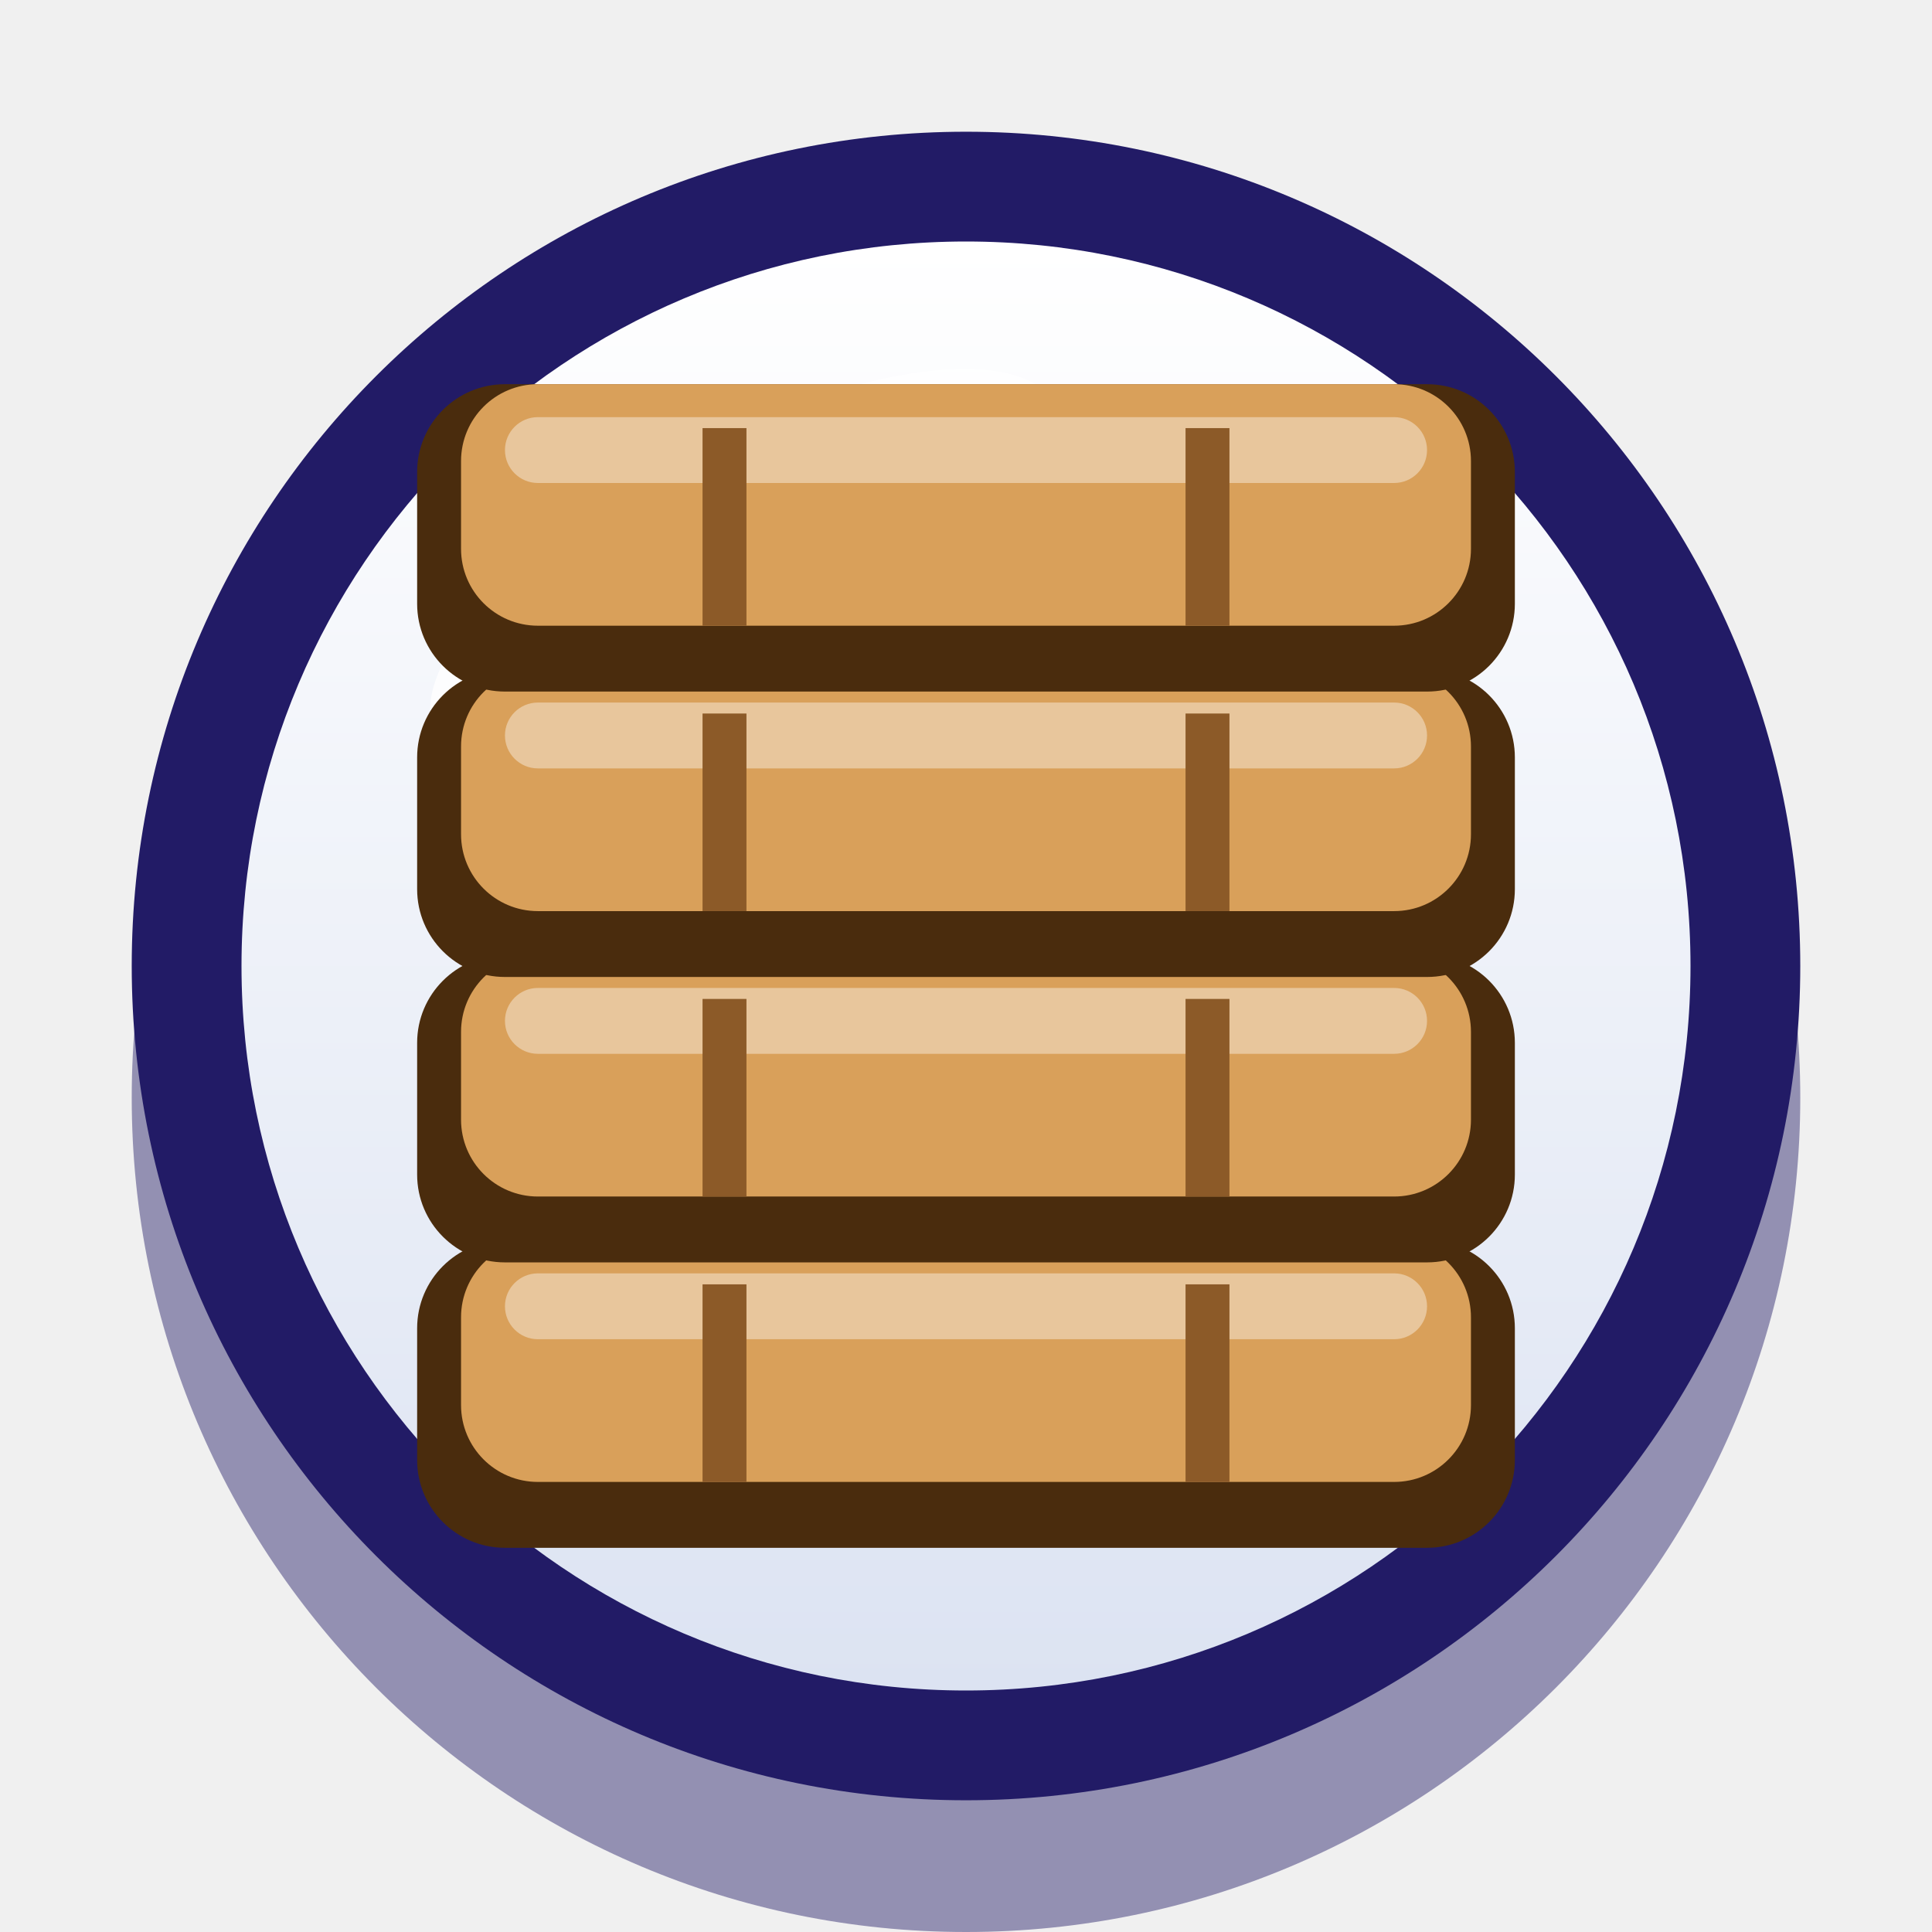
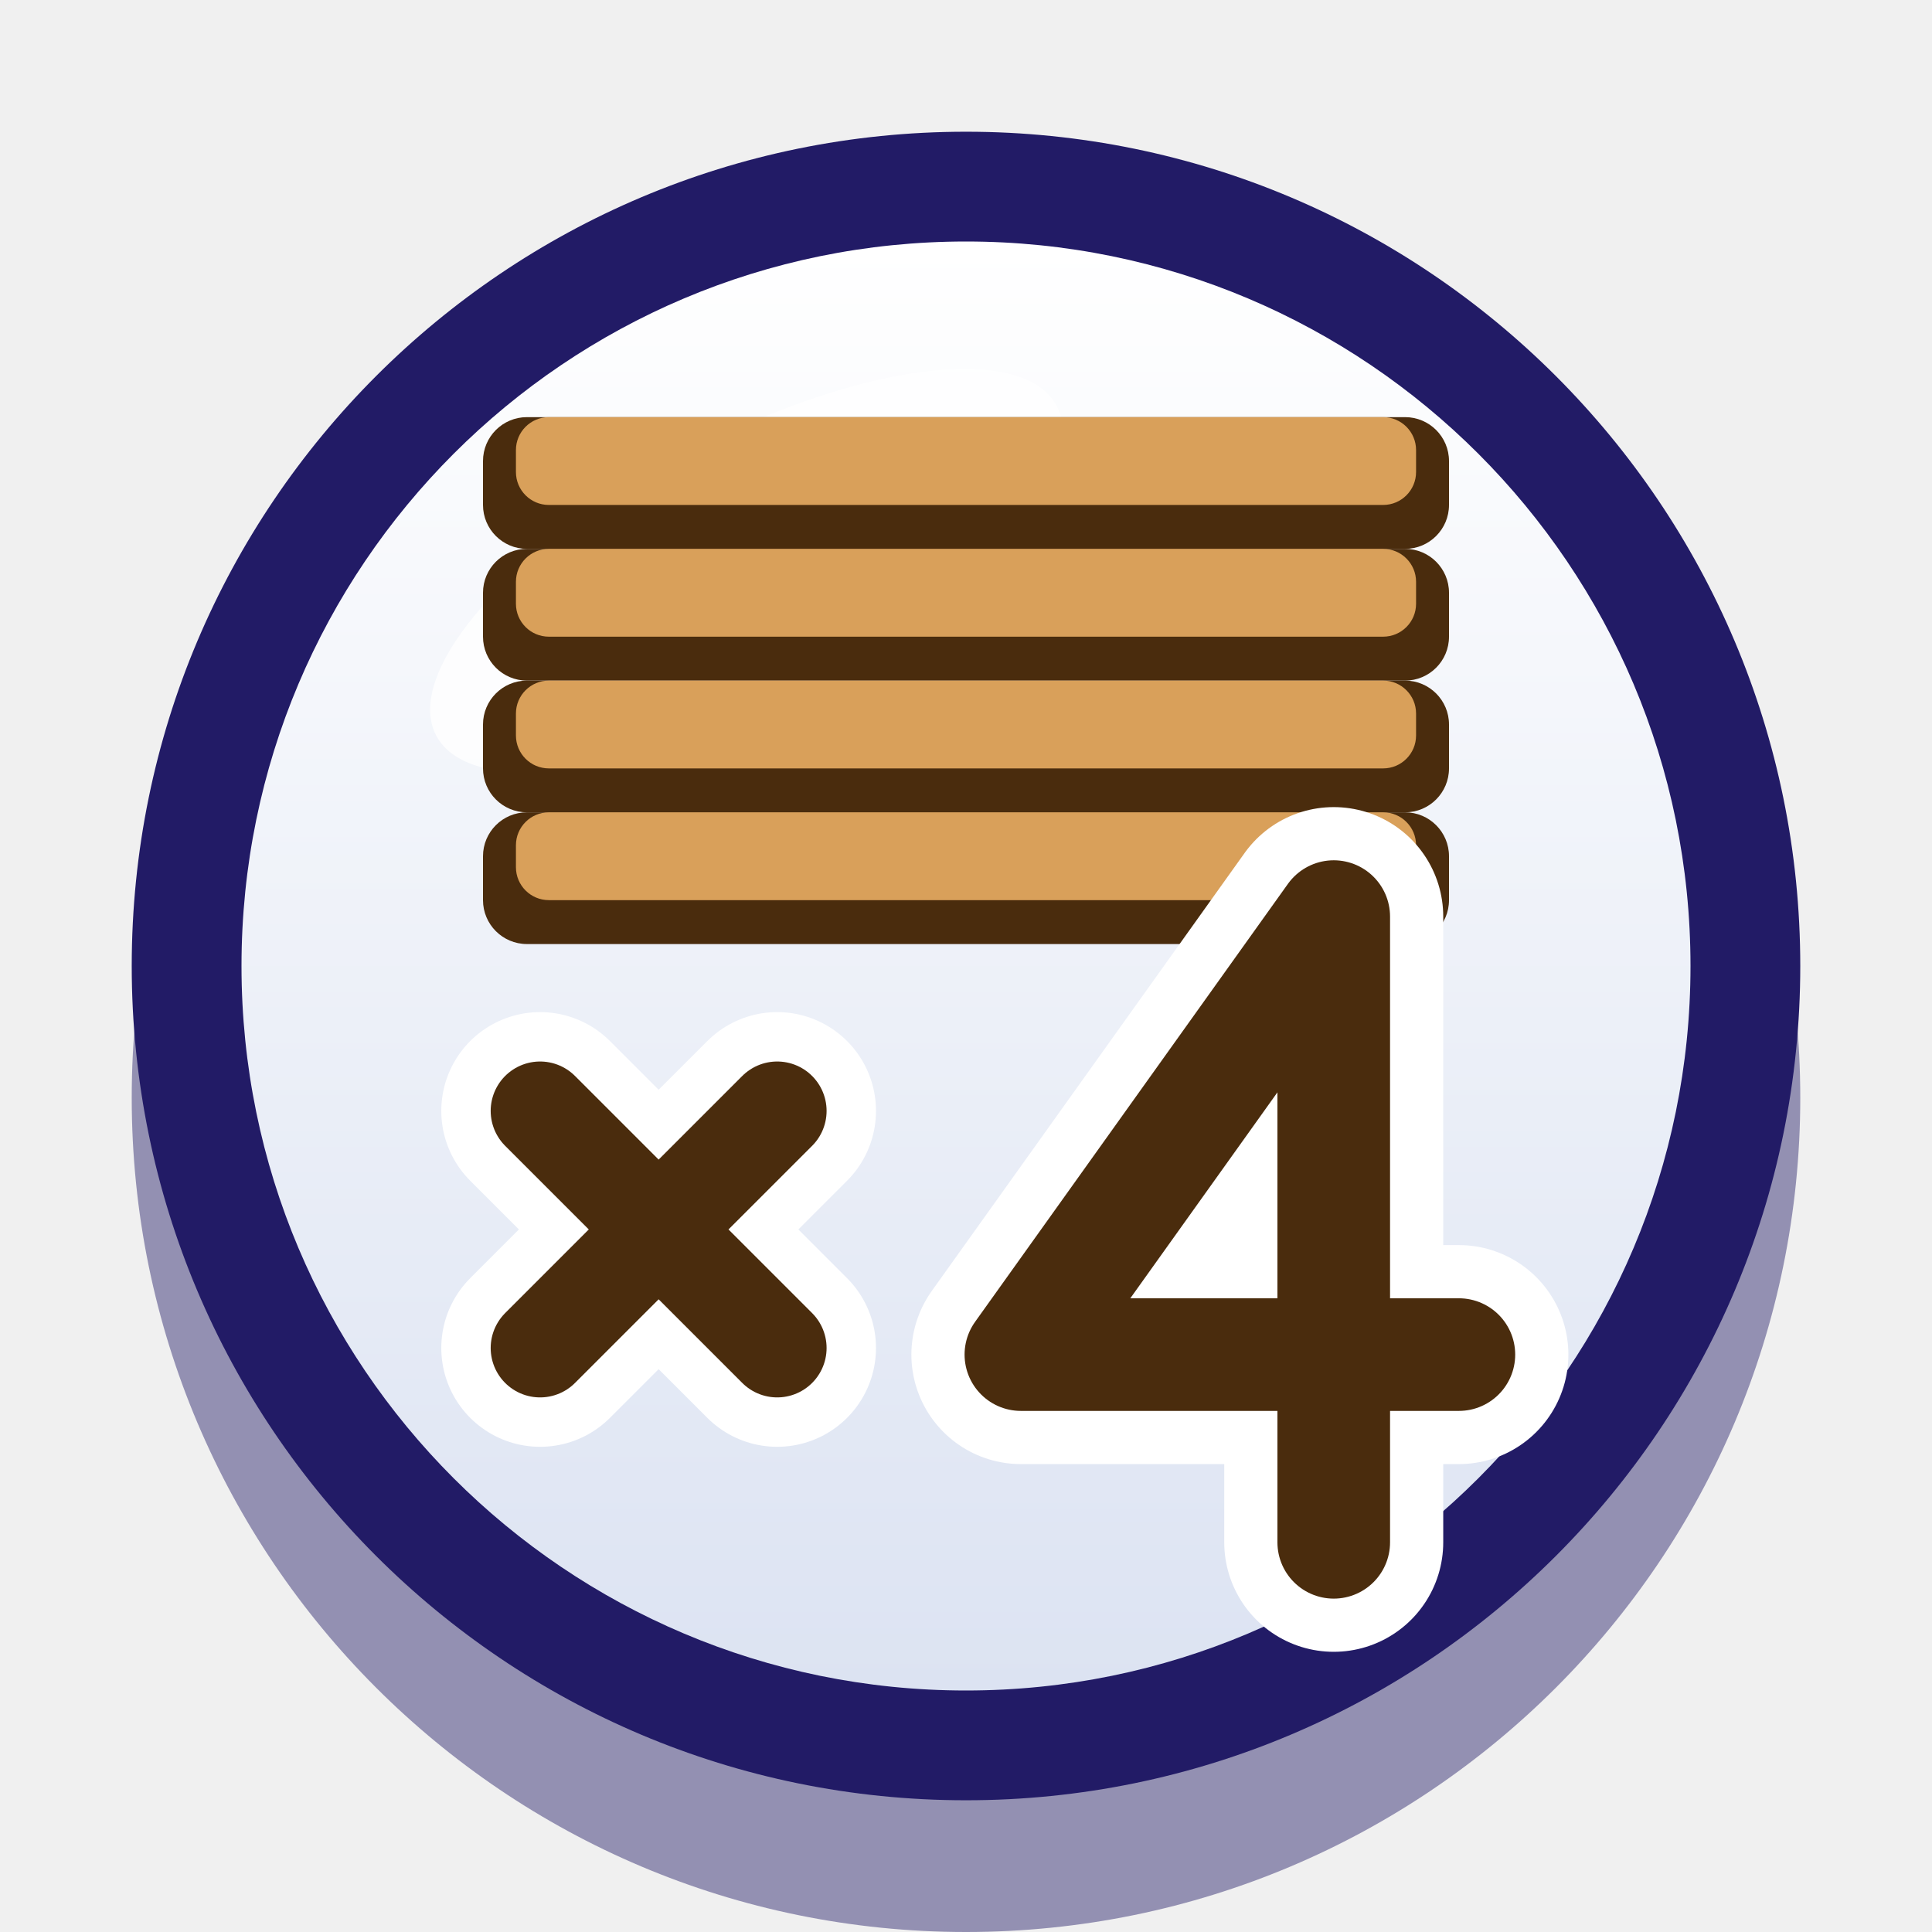
<svg xmlns="http://www.w3.org/2000/svg" viewBox="0 0 88 88" width="88" height="88" data-scale="1.2" data-pivot="0.5 0.5">
  <defs>
    <linearGradient id="bd" x1="0" y1="0" x2="0" y2="1">
      <stop offset="0" stop-color="#FFFFFF" />
      <stop offset="1" stop-color="#DCE3F2" />
    </linearGradient>
  </defs>
  <circle cx="44" cy="50" r="38" fill="#221B66" fill-opacity=".45" />
  <circle cx="44" cy="44" r="38" fill="#221B66" />
  <circle cx="44" cy="44" r="33" fill="url(#bd)" />
  <ellipse cx="34" cy="26" rx="16" ry="6" transform="rotate(-28 34 26)" fill="#FFFFFF" fill-opacity=".8" />
-   <g transform="translate(0 -10.5)">
-     <rect x="19" y="67" width="50" height="14" rx="4" fill="#4A2C0D" />
-     <rect x="21" y="67" width="46" height="11" rx="3.5" fill="#D9A05A" />
-     <rect x="23" y="68.5" width="42" height="3" rx="1.5" fill="#FFFFFF" fill-opacity=".4" />
-     <path d="M33 69 V78 M55 69 V78" stroke="#8C5A28" stroke-width="2" />
-     <rect x="19" y="54" width="50" height="14" rx="4" fill="#4A2C0D" />
-     <rect x="21" y="54" width="46" height="11" rx="3.5" fill="#D9A05A" />
-     <rect x="23" y="55.5" width="42" height="3" rx="1.5" fill="#FFFFFF" fill-opacity=".4" />
-     <path d="M33 56 V65 M55 56 V65" stroke="#8C5A28" stroke-width="2" />
-     <rect x="19" y="41" width="50" height="14" rx="4" fill="#4A2C0D" />
-     <rect x="21" y="41" width="46" height="11" rx="3.5" fill="#D9A05A" />
-     <rect x="23" y="42.5" width="42" height="3" rx="1.5" fill="#FFFFFF" fill-opacity=".4" />
-     <path d="M33 43 V52 M55 43 V52" stroke="#8C5A28" stroke-width="2" />
-     <rect x="19" y="28" width="50" height="14" rx="4" fill="#4A2C0D" />
-     <rect x="21" y="28" width="46" height="11" rx="3.5" fill="#D9A05A" />
-     <rect x="23" y="29.5" width="42" height="3" rx="1.5" fill="#FFFFFF" fill-opacity=".4" />
-     <path d="M33 30 V39 M55 30 V39" stroke="#8C5A28" stroke-width="2" />
+   <rect x="22" y="19" width="44" height="6" rx="2" fill="#4A2C0D" />
+   <rect x="23.5" y="19" width="41" height="4" rx="1.5" fill="#D9A05A" />
+   <rect x="22" y="25" width="44" height="6" rx="2" fill="#4A2C0D" />
+   <rect x="23.5" y="25" width="41" height="4" rx="1.5" fill="#D9A05A" />
+   <rect x="22" y="31" width="44" height="6" rx="2" fill="#4A2C0D" />
+   <rect x="23.5" y="31" width="41" height="4" rx="1.5" fill="#D9A05A" />
+   <rect x="22" y="37" width="44" height="6" rx="2" fill="#4A2C0D" />
+   <rect x="23.5" y="37" width="41" height="4" rx="1.5" fill="#D9A05A" />
+   <g transform="translate(30 56) scale(.9)" stroke-linecap="round" stroke-linejoin="round" fill="none">
+     <path d="M-6 -6 L6 6 M6 -6 L-6 6" stroke="#FFFFFF" stroke-width="10" />
+     <path d="M-6 -6 L6 6 M6 -6 L-6 6" stroke="#4A2C0D" stroke-width="5" />
+   </g>
+   <g transform="translate(56 56) scale(.95)" stroke-linecap="round" stroke-linejoin="round" fill="none">
+     <path d="M5 15 V-15 L-10 6 H11" stroke="#FFFFFF" stroke-width="10.5" />
+     <path d="M5 15 V-15 L-10 6 H11" stroke="#4A2C0D" stroke-width="5.4" />
  </g>
</svg>
